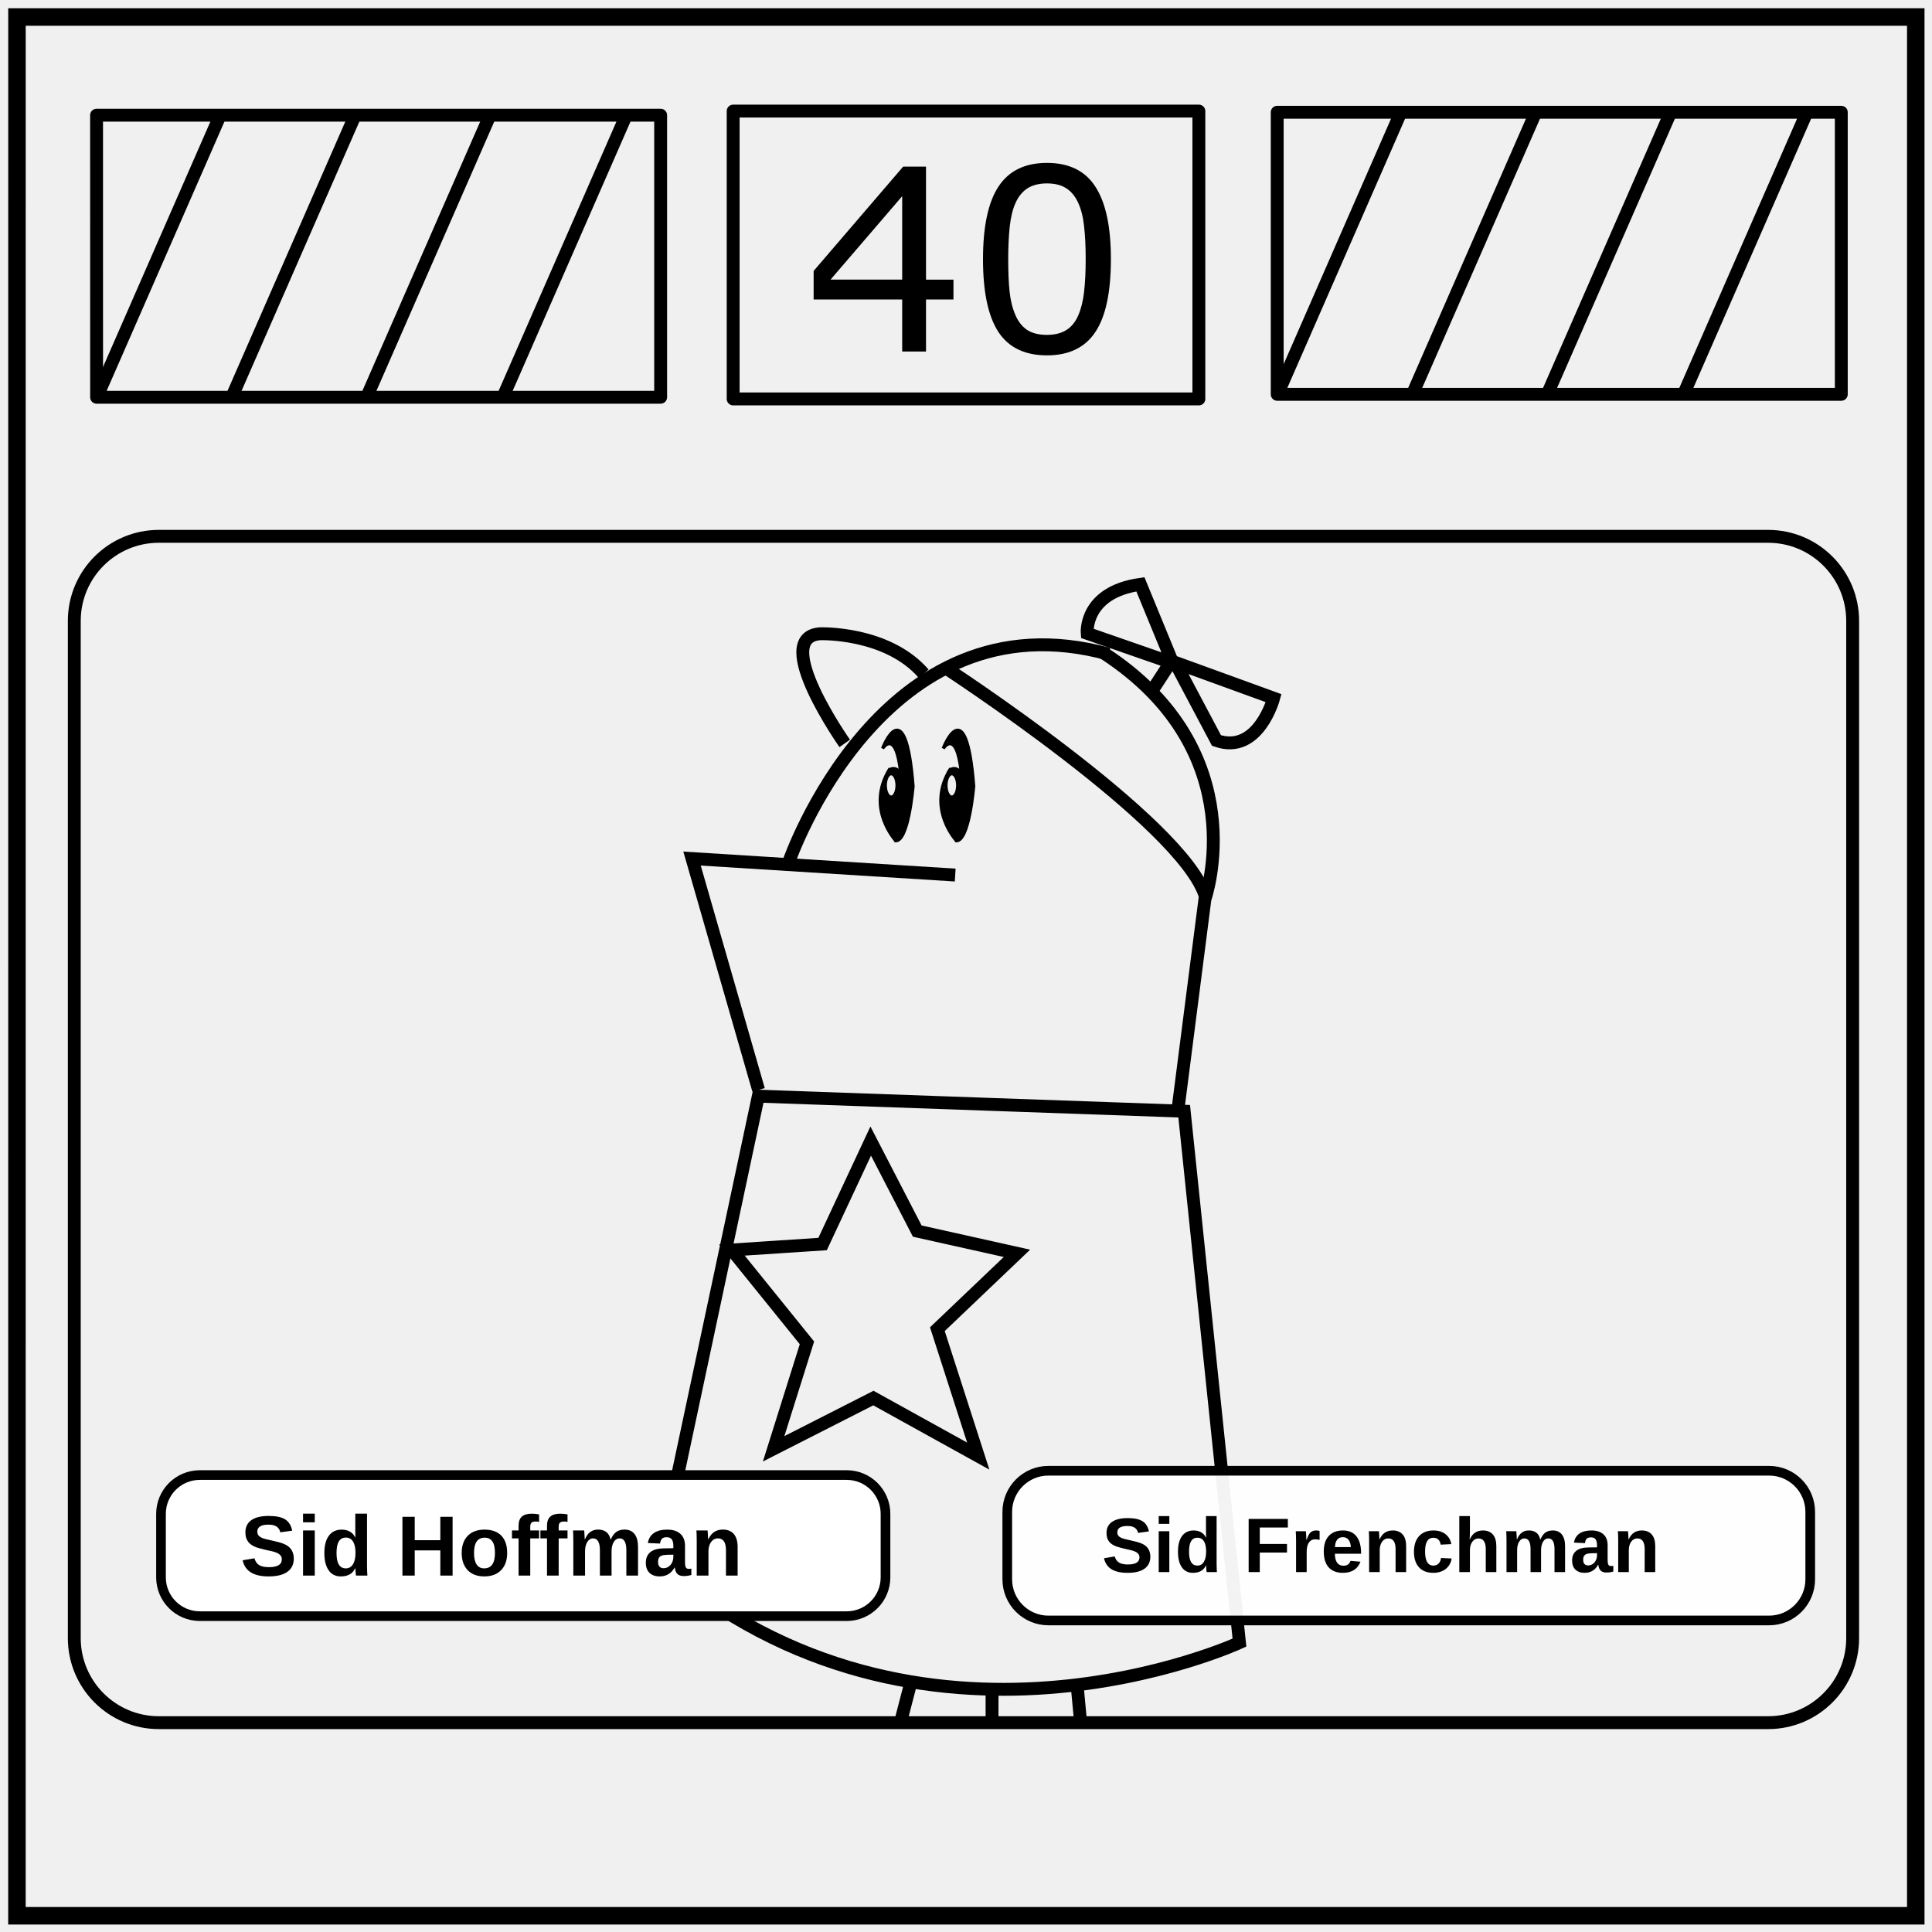
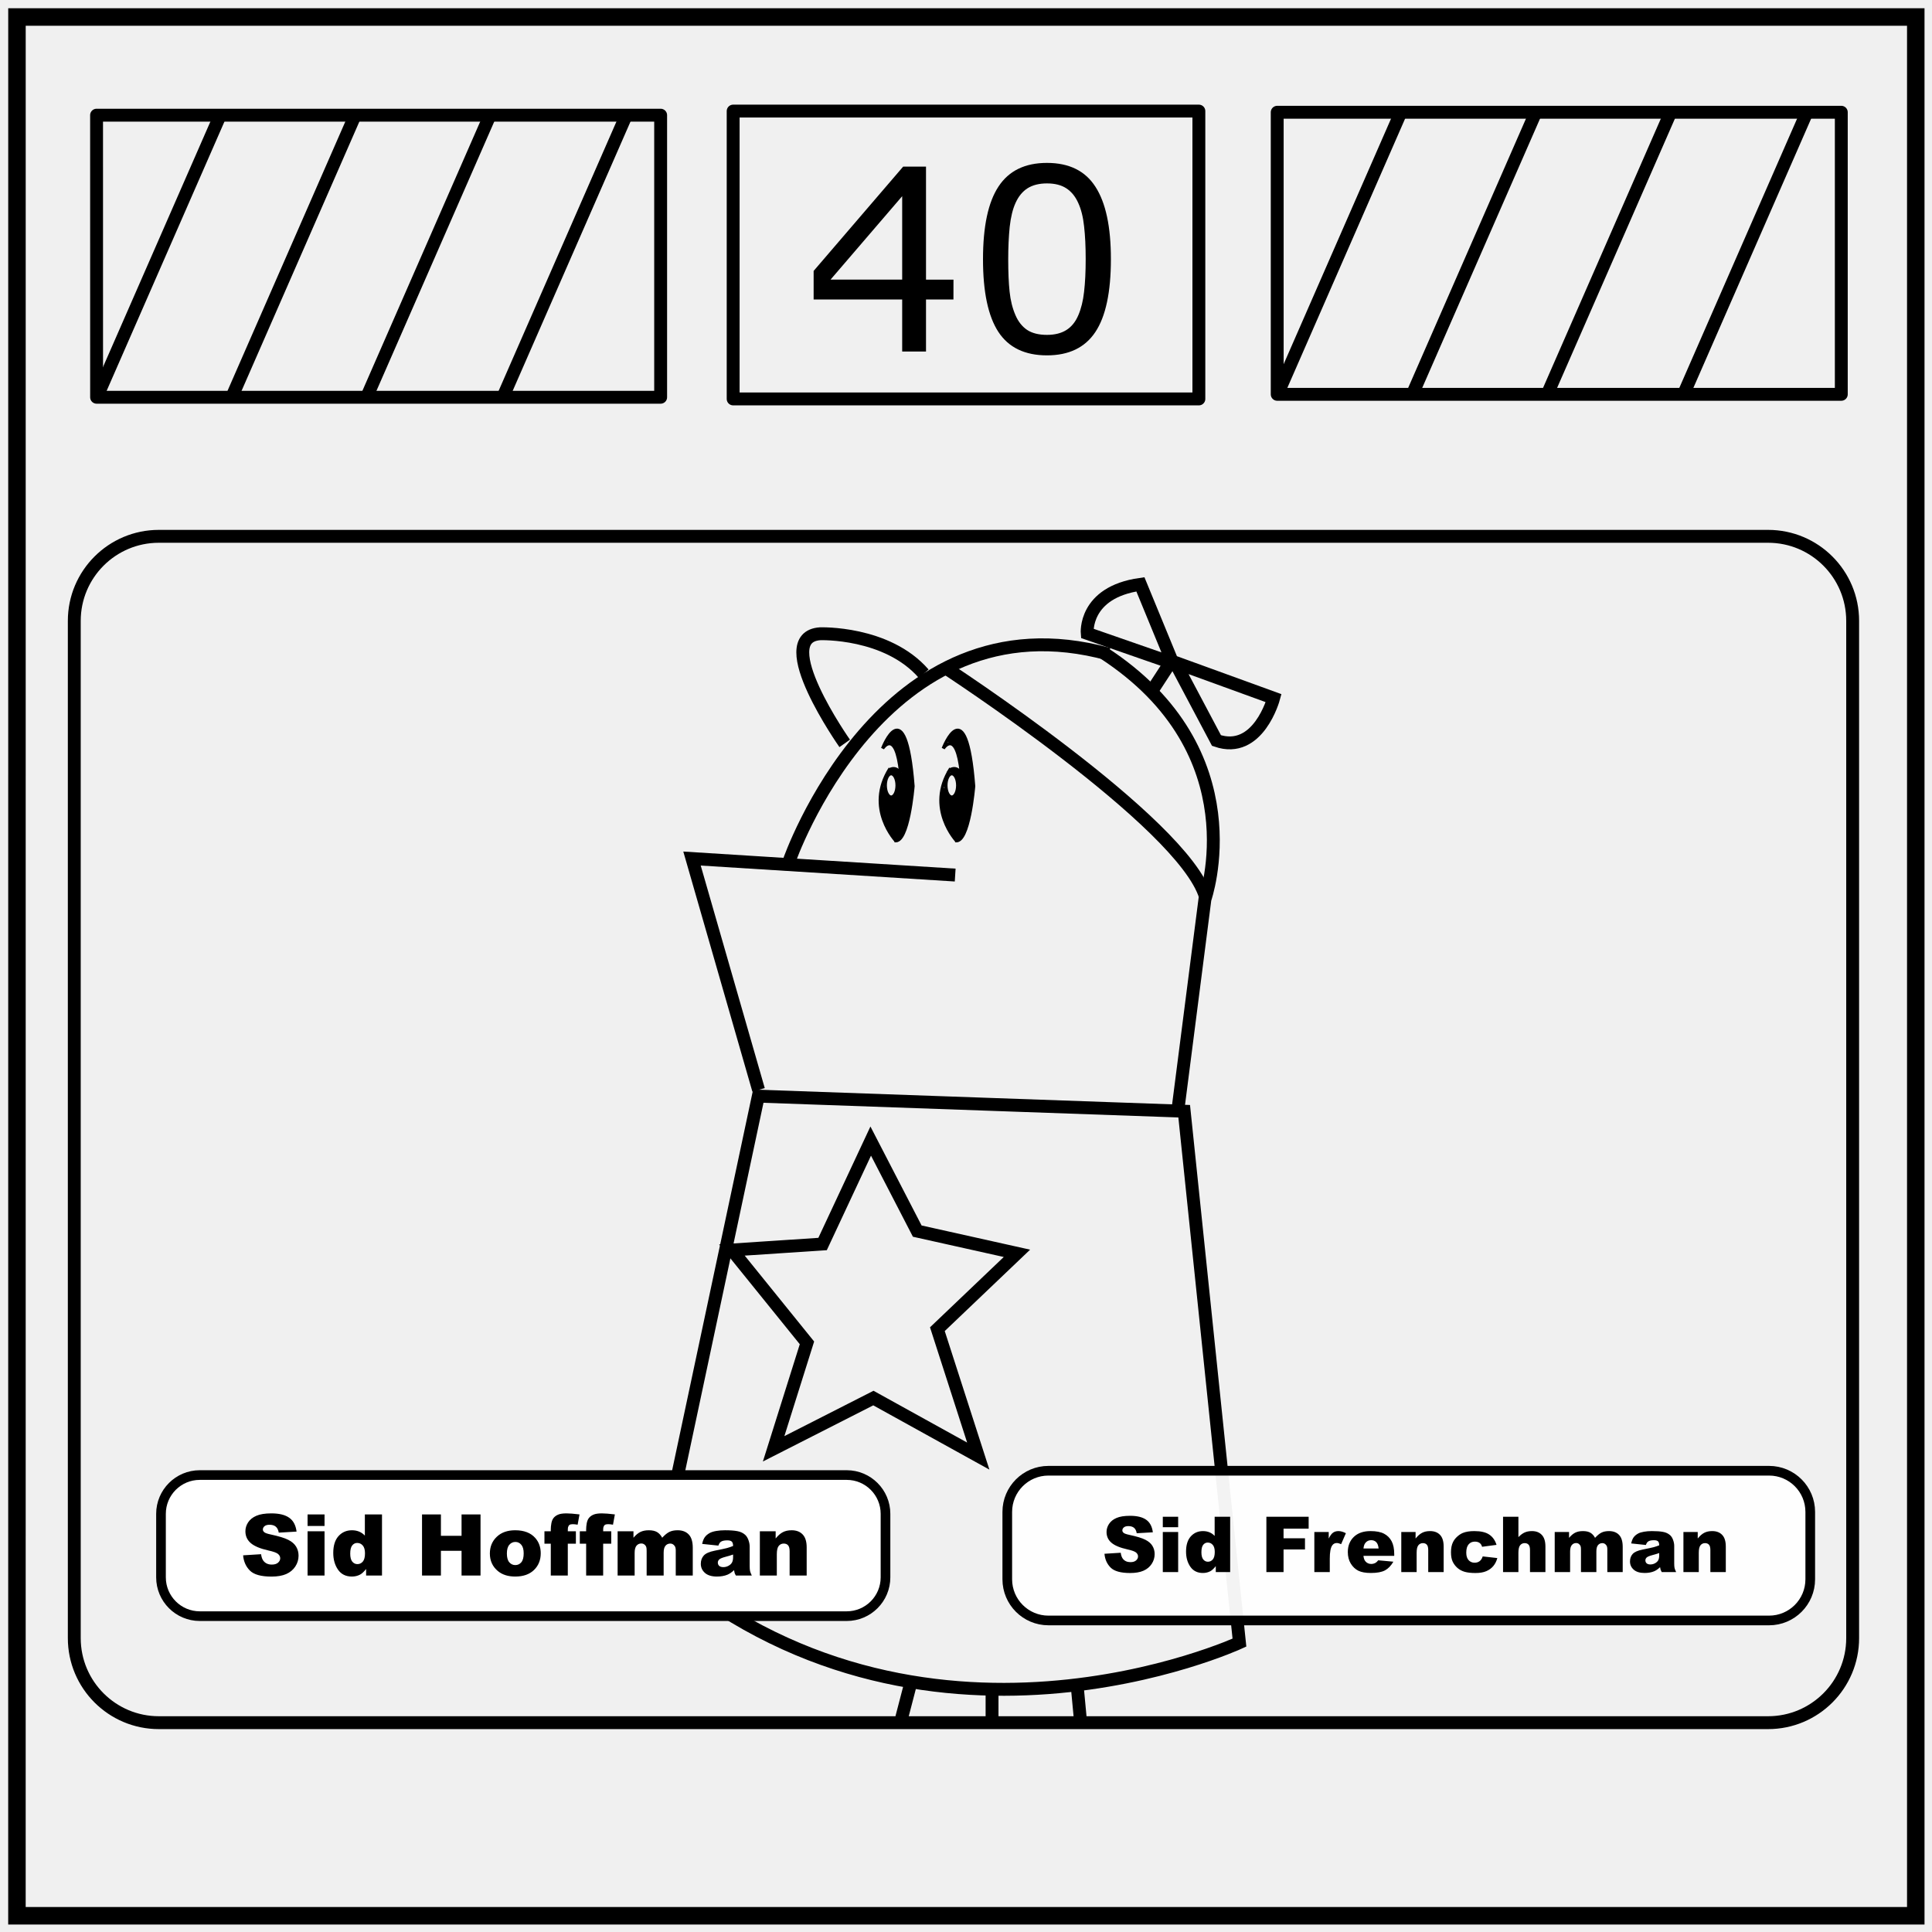
- <svg xmlns="http://www.w3.org/2000/svg" viewBox="0 0 600 600" version="1.1" id="svg63">
-   <defs id="defs67" />
-   <path fill="none" stroke="#000" stroke-width="5.43" d="M5.27 5.28h589.69v589.68H5.26z" id="path39" />
-   <path fill="none" stroke="#000" stroke-linejoin="round" stroke-width="4" d="M396.65 34.86h175.18v87.6H396.65z" id="path45" />
-   <g style="line-height:1.25;-inkscape-font-specification:'Special Elite';text-align:center" text-anchor="middle" word-spacing="0" id="g49">
-     <path d="M296.1 93.01h-8.52v16.16h-7.4V93.01h-27.5v-8.87l27.8-32.39h7.1v35.1h8.53zm-15.92-6.17V60.93l-22.25 25.91zm64.82-6.4q0 15.47-4.86 22.72-4.82 7.2-15 7.2-10.33 0-15.11-7.32-4.75-7.33-4.75-22.52 0-15.31 4.82-22.6 4.82-7.33 15.04-7.33 10.34 0 15.08 7.45 4.78 7.4 4.78 22.4zm-10.14 17.51q1.35-3.12 1.81-7.33.5-4.24.5-10.18 0-5.86-.5-10.18-.46-4.32-1.85-7.32-1.35-2.97-3.7-4.48-2.31-1.5-5.98-1.5-3.62 0-6.01 1.5-2.36 1.5-3.74 4.55-1.31 2.86-1.82 7.44-.46 4.6-.46 10.07 0 6.02.43 10.06.42 4.05 1.8 7.25 1.28 3.01 3.6 4.6 2.35 1.57 6.2 1.57 3.63 0 6.02-1.5 2.39-1.5 3.7-4.55z" style="-inkscape-font-specification:sans-serif" stroke-width="4.23" aria-label="40" font-family="sans-serif" font-size="78.98" font-weight="400" letter-spacing="0" id="path47" />
+ <svg xmlns="http://www.w3.org/2000/svg" viewBox="0 0 600 600">
+   <path fill="none" stroke="#000" stroke-width="5.43" d="M5.27 5.28h589.69v589.68H5.26z" />
+   <path fill="none" stroke="#000" stroke-linejoin="round" stroke-width="4" d="M396.65 34.86h175.18v87.6H396.65z" />
+   <path d="M296.1 93.01h-8.52v16.16h-7.4V93.01h-27.5v-8.87l27.8-32.39h7.1v35.1h8.53zm-15.92-6.17V60.93l-22.25 25.91zm64.82-6.4q0 15.47-4.86 22.72-4.82 7.2-15 7.2-10.33 0-15.11-7.32-4.75-7.33-4.75-22.52 0-15.31 4.82-22.6 4.82-7.33 15.04-7.33 10.34 0 15.08 7.45 4.78 7.4 4.78 22.4zm-10.14 17.51q1.35-3.12 1.81-7.33.5-4.24.5-10.18 0-5.86-.5-10.18-.46-4.32-1.85-7.32-1.35-2.97-3.7-4.48-2.31-1.5-5.98-1.5-3.62 0-6.01 1.5-2.36 1.5-3.74 4.55-1.31 2.86-1.82 7.44-.46 4.6-.46 10.07 0 6.02.43 10.06.42 4.05 1.8 7.25 1.28 3.01 3.6 4.6 2.35 1.57 6.2 1.57 3.63 0 6.02-1.5 2.39-1.5 3.7-4.55z" aria-label="40" style="-inkscape-font-specification:sans-serif" />
+   <path fill="none" stroke="#000" stroke-linecap="round" stroke-linejoin="round" stroke-width="4" d="m396.8 122.31 38.19-87.3m3.7 87.3 38.2-87.3m3.69 87.3 38.2-87.3m-291.09-.51h144.63v89.39H227.69zm295.21 87.81 38.19-87.3" />
+   <path fill="none" stroke="#000" stroke-linejoin="round" stroke-width="4" d="M29.99 35.77h175.18v87.6H30z" />
+   <path fill="none" stroke="#000" stroke-linecap="round" stroke-linejoin="round" stroke-width="4" d="m30.13 123.22 38.2-87.3m3.7 87.3 38.2-87.3m3.69 87.3 38.2-87.3m4.11 87.3 38.2-87.3" />
+   <rect width="552.29" height="368.43" x="23.07" y="166.56" fill="none" stroke="#000" stroke-width="4" ry="26.26" />
+   <path fill="none" stroke="#000" stroke-width="4" d="m204.7 485.22 30.8-144.8 132.26 4.68 17.16 165.03s-98.62 45.61-180.23-24.91z" />
+   <path fill="none" stroke="#000" stroke-width="4" d="m227.3 388.2 28.16-1.86 14.95-31.97 14.45 27.96 30.96 6.9-24.71 23.56 12.7 39.41-32.57-18.02-30.98 15.76 10.35-32.9zm8.28-49.73-20.67-71.84 81.73 5.13m-51.6-4.23s28.82-83.72 99.24-64.38" />
+   <path fill="none" stroke="#000" stroke-width="4" d="M342.65 202.72c47.62 30.92 31.55 76.55 31.55 76.55l-8.28 64.5m-103.59-112.9s-23.23-33-7.63-34.05c0 0 20.74-.74 32.17 12.41" />
+   <path fill="none" stroke="#000" stroke-width="4" d="m357.9 214.31 5.61-8.61-25.87-9s-1.16-12.75 16.52-15.23l9.83 23.89 31.55 11.46s-4.74 17.65-17.75 13.16l-12.76-24.07M282.9 522.44l-2.88 11.06m28.07-10.67v11.75m26.38-11.65 1.09 11.58" />
+   <path fill="none" stroke="#000" d="M279.7 239.94c-1.5-13.95-5.6-7.5-5.6-7.5s7.08-18.63 9.45 11.7c0 0-1.45 17.86-5.68 16.93" />
+   <path fill="none" stroke="#000" d="M278.35 261.27s-9.77-10.22-1.94-22.61" />
+   <path fill="none" stroke="#000" d="M279.87 240.62s-1.16-2.83-3.5-1.62" />
+   <ellipse cx="276.76" cy="243.91" fill="none" stroke="#000" rx="1.83" ry="3.63" />
+   <path fill="none" stroke="#000" d="M298.54 239.94c-1.5-13.95-5.61-7.5-5.61-7.5s7.09-18.63 9.45 11.7c0 0-1.44 17.86-5.68 16.93" />
+   <path fill="none" stroke="#000" d="M297.19 261.27s-9.77-10.22-1.95-22.61" />
+   <path fill="none" stroke="#000" d="M298.7 240.62s-1.16-2.83-3.5-1.62" />
+   <ellipse cx="295.59" cy="243.91" fill="none" stroke="#000" rx="1.83" ry="3.63" />
+   <path fill="none" stroke="#000" stroke-width="4" d="M293.05 207.02s74.34 48.31 81.3 71.41" />
+   <path stroke="#000" stroke-width=".75" d="M277.45 259.06c-2.3-3.46-3.23-6.2-3.36-9.87-.04-1.34 0-2.82.08-3.28l.16-.85.32.94c.82 2.43 2.83 2.84 3.92.8.37-.7.43-1.07.43-2.86 0-1.78-.06-2.17-.42-2.85-.49-.91-1.06-1.37-1.73-1.37-.38 0-.42-.05-.2-.19.16-.1.56-.18.88-.18.47 0 .74.16 1.27.77.6.71.7.77 1.12.58.52-.24.52-.36-.1-3.93-.71-4.22-1.96-6.43-3.62-6.43-.49 0-.49 0-.17-.51 1.09-1.73 2.15-2.62 2.86-2.4 1.44.46 2.93 5.6 3.66 12.66l.37 3.47c.08.71-.51 5.51-1.04 8.35-.77 4.17-2.06 7.66-3.06 8.32-.4.26-.45.21-1.37-1.17zm18.73-.12c-2.41-3.61-3.58-7.56-3.33-11.25.12-1.75.44-3.31.48-2.35.03.73.66 1.96 1.23 2.4 1.67 1.32 3.38-.62 3.38-3.8 0-2.34-.74-3.82-2.09-4.2l-.54-.16.54-.15c.76-.2 1.46.1 1.9.8.3.5.46.6.84.5.26-.06.5-.14.55-.18.14-.14-.52-4.42-.9-5.88-.7-2.65-1.92-4.33-3.14-4.33-.25 0-.44-.05-.44-.1 0-.07.3-.56.69-1.1.83-1.2 1.75-1.88 2.3-1.7 1.65.52 3.14 6.02 3.95 14.53.2 2.1.18 2.65-.18 5.41-.5 3.84-1.12 6.9-1.88 9.25-.6 1.88-1.57 3.57-2.1 3.67-.2.04-.62-.4-1.26-1.36z" />
+   <rect width="225" height="43.82" x="50" y="458.09" fill="#fff" fill-rule="evenodd" stroke="#000" stroke-width="3" ry="12.05" />
+   <rect width="249.37" height="46.5" x="312.82" y="456.75" fill="#fff" fill-opacity=".95" fill-rule="evenodd" stroke="#000" stroke-width="3" ry="12.79" />
+   <g style="-inkscape-font-specification:&quot;Arial Heavy&quot;">
+     <path d="m75.5 483.02 5.58-.35q.182 1.36.739 2.072.906 1.152 2.59 1.152 1.256 0 1.929-.582.686-.596.686-1.373 0-.738-.647-1.32-.648-.584-3.004-1.101-3.86-.868-5.504-2.305-1.657-1.438-1.657-3.665 0-1.463.841-2.758.855-1.308 2.551-2.046 1.71-.751 4.675-.751 3.639 0 5.542 1.36 1.917 1.346 2.28 4.299l-5.53.323q-.22-1.282-.932-1.864-.7-.583-1.943-.583-1.023 0-1.54.44-.519.427-.519 1.049 0 .453.428.816.414.375 1.968.7 3.846.828 5.503 1.682 1.67.842 2.422 2.098.764 1.256.764 2.81 0 1.826-1.01 3.367t-2.823 2.344q-1.813.79-4.571.79-4.843 0-6.708-1.865-1.865-1.865-2.11-4.74zm20.019-12.704h5.27v3.587h-5.27zm0 5.232h5.27V489.3h-5.27zm23.114-5.232V489.3H113.7v-2.033q-1.036 1.295-1.891 1.748-1.14.596-2.538.596-2.81 0-4.3-2.137-1.475-2.136-1.475-5.192 0-3.42 1.631-5.232 1.645-1.813 4.17-1.813 1.23 0 2.227.415 1.01.414 1.787 1.243v-6.579zm-5.283 12.07q0-1.62-.686-2.41-.687-.802-1.736-.802-.919 0-1.54.764-.622.764-.622 2.564 0 1.683.634 2.473.648.777 1.593.777 1.01 0 1.684-.79.673-.79.673-2.577zm17.715-12.07h5.865v6.643h6.41v-6.643h5.892V489.3h-5.892v-7.679h-6.41v7.679h-5.865zm21.068 12.147q0-3.147 2.124-5.18 2.123-2.046 5.736-2.046 4.13 0 6.242 2.396 1.696 1.93 1.696 4.752 0 3.173-2.11 5.206-2.099 2.02-5.815 2.02-3.315 0-5.361-1.684-2.512-2.084-2.512-5.464zm5.283-.013q0 1.839.738 2.72.751.88 1.878.88 1.14 0 1.865-.868.738-.867.738-2.784 0-1.787-.738-2.654-.739-.881-1.826-.881-1.153 0-1.904.893-.75.881-.75 2.694zm18.919-6.902h2.512v3.859h-2.512v9.893h-5.283v-9.893h-1.969v-3.86h1.969v-.62q0-.842.181-1.852.181-1.01.673-1.645.505-.647 1.399-1.036.906-.401 2.641-.401 1.386 0 4.028.323l-.583 3.186q-.945-.155-1.528-.155-.712 0-1.023.246-.31.233-.44.75-.065.286-.065 1.205zm10.981 0h2.512v3.859h-2.512v9.893h-5.283v-9.893h-1.969v-3.86h1.969v-.62q0-.842.18-1.852.182-1.01.674-1.645.505-.647 1.399-1.036.906-.401 2.641-.401 1.386 0 4.028.323l-.583 3.186q-.945-.155-1.528-.155-.712 0-1.023.246-.31.233-.44.75-.065.286-.065 1.205zm4.494 0h4.92v2.007q1.062-1.256 2.137-1.787 1.087-.53 2.615-.53 1.645 0 2.603.582.958.583 1.567 1.735 1.243-1.347 2.266-1.826 1.023-.492 2.525-.492 2.215 0 3.458 1.321 1.243 1.308 1.243 4.105v8.637h-5.284v-7.834q0-.933-.362-1.386-.531-.712-1.32-.712-.933 0-1.503.673-.57.674-.57 2.163v7.096h-5.283v-7.575q0-.907-.104-1.23-.168-.518-.582-.83-.415-.323-.972-.323-.906 0-1.489.686-.582.687-.582 2.254v7.018h-5.284zm31.285 4.454-5.038-.53q.285-1.321.816-2.072.544-.764 1.554-1.321.725-.402 1.994-.622 1.27-.22 2.745-.22 2.37 0 3.808.272 1.437.259 2.395 1.1.674.583 1.062 1.658.388 1.062.388 2.033v6.073q0 .972.117 1.528.13.544.544 1.399h-4.947q-.298-.53-.388-.803-.09-.285-.182-.88-1.035.997-2.058 1.424-1.399.57-3.25.57-2.461 0-3.743-1.14-1.269-1.14-1.269-2.81 0-1.567.92-2.577.919-1.01 3.392-1.502 2.965-.595 3.846-.828.88-.247 1.865-.635 0-.971-.402-1.36-.401-.388-1.411-.388-1.295 0-1.943.414-.505.324-.815 1.217zm4.57 2.772q-1.087.388-2.265.686-1.606.427-2.033.842-.44.427-.44.97 0 .622.427 1.024.44.388 1.282.388.88 0 1.631-.427.764-.427 1.075-1.036.324-.622.324-1.606zm8.315-7.226h4.907v2.24q1.1-1.372 2.227-1.955 1.127-.596 2.745-.596 2.189 0 3.419 1.308 1.243 1.295 1.243 4.014v8.741h-5.296v-7.562q0-1.295-.48-1.826-.478-.544-1.346-.544-.958 0-1.554.725-.596.725-.596 2.603v6.604h-5.27z" aria-label="Sid Hoffman" font-family="Arial" font-size="26.52" font-weight="900" style="-inkscape-font-specification:&quot;Arial Black, Bold&quot;" />
  </g>
-   <path fill="none" stroke="#000" stroke-linecap="round" stroke-linejoin="round" stroke-width="4" d="m396.8 122.31 38.19-87.3m3.7 87.3 38.2-87.3m3.69 87.3 38.2-87.3m-291.09-.51h144.63v89.39H227.69zm295.21 87.81 38.19-87.3" id="path51" />
-   <path fill="none" stroke="#000" stroke-linejoin="round" stroke-width="4" d="M29.99 35.77h175.18v87.6H30z" id="path53" />
-   <path fill="none" stroke="#000" stroke-linecap="round" stroke-linejoin="round" stroke-width="4" d="m30.13 123.22 38.2-87.3m3.7 87.3 38.2-87.3m3.69 87.3 38.2-87.3m4.11 87.3 38.2-87.3" id="path55" />
-   <rect style="fill:none;stroke:#000000;stroke-opacity:1;stroke-width:4;stroke-dasharray:none" id="rect1" width="552.286" height="368.425" x="23.073" y="166.563" ry="26.258" />
-   <path style="fill:none;stroke:#000000;stroke-width:4;stroke-dasharray:none;stroke-opacity:1" d="m 204.694,485.218 30.811,-144.798 132.254,4.68 17.164,165.033 c 0,0 -98.62,45.608 -180.229,-24.914 z" id="path1" />
-   <path style="fill:none;stroke:#000000;stroke-width:4;stroke-dasharray:none;stroke-opacity:1" d="m 227.298,388.199 28.166,-1.856 14.945,-31.977 14.453,27.961 30.962,6.903 -24.717,23.558 12.699,39.416 -32.566,-18.025 -30.983,15.762 10.349,-32.906 z" id="path2" />
-   <path style="fill:none;stroke:#000000;stroke-width:4;stroke-dasharray:none;stroke-opacity:1" d="m 235.577,338.468 -20.662,-71.834 81.73,5.123" id="path3" />
-   <path style="fill:none;stroke:#000000;stroke-width:4;stroke-dasharray:none;stroke-opacity:1" d="m 245.035,267.527 c 0,0 28.825,-83.718 99.249,-64.38" id="path4" />
-   <path style="fill:none;stroke:#000000;stroke-width:4;stroke-dasharray:none;stroke-opacity:1" d="m 342.649,202.724 c 47.622,30.912 31.549,76.548 31.549,76.548 l -8.278,64.507" id="path5" />
-   <path style="fill:none;stroke:#000000;stroke-width:4;stroke-dasharray:none;stroke-opacity:1" d="m 262.335,230.872 c 0,0 -23.236,-32.996 -7.633,-34.051 0,0 20.735,-0.74 32.165,12.408" id="path6" />
-   <path style="fill:none;stroke:#000000;stroke-width:4;stroke-dasharray:none;stroke-opacity:1" d="m 357.909,214.313 5.604,-8.618 -25.875,-8.999 c 0,0 -1.155,-12.743 16.522,-15.23 l 9.827,23.892 31.553,11.466 c 0,0 -4.739,17.649 -17.749,13.153 l -12.76,-24.071" id="path7" />
-   <path style="fill:none;stroke:#000000;stroke-width:4;stroke-dasharray:none;stroke-opacity:1" d="m 282.894,522.439 -2.875,11.058" id="path8" />
-   <path style="fill:none;stroke:#000000;stroke-width:4;stroke-dasharray:none;stroke-opacity:1" d="m 308.089,522.825 v 11.758" id="path9" />
-   <path style="fill:none;stroke:#000000;stroke-width:4;stroke-dasharray:none;stroke-opacity:1" d="m 334.467,522.927 1.092,11.586" id="path10" />
-   <path style="fill:none;stroke:#000000;stroke-width:1;stroke-dasharray:none;stroke-opacity:1" d="m 279.705,239.938 c -1.508,-13.947 -5.608,-7.504 -5.608,-7.504 0,0 7.088,-18.627 9.454,11.715 0,0 -1.446,17.852 -5.684,16.922" id="path11" />
-   <path style="fill:none;stroke:#000000;stroke-width:1;stroke-dasharray:none;stroke-opacity:1" d="m 278.353,261.273 c 0,0 -9.77,-10.225 -1.947,-22.616" id="path12" />
-   <path style="fill:none;stroke:#000000;stroke-width:1;stroke-dasharray:none;stroke-opacity:1" d="m 279.872,240.617 c 0,0 -1.165,-2.825 -3.505,-1.621" id="path13" />
-   <ellipse style="fill:none;stroke:#000000;stroke-width:1;stroke-dasharray:none;stroke-opacity:1" id="path14" cx="276.761" cy="243.914" rx="1.83" ry="3.634" />
-   <path style="fill:none;stroke:#000000;stroke-width:1;stroke-dasharray:none;stroke-opacity:1" d="m 298.539,239.938 c -1.508,-13.947 -5.608,-7.504 -5.608,-7.504 0,0 7.088,-18.627 9.454,11.715 0,0 -1.446,17.852 -5.684,16.922" id="path15" />
-   <path style="fill:none;stroke:#000000;stroke-width:1;stroke-dasharray:none;stroke-opacity:1" d="m 297.187,261.273 c 0,0 -9.77,-10.225 -1.947,-22.616" id="path16" />
-   <path style="fill:none;stroke:#000000;stroke-width:1;stroke-dasharray:none;stroke-opacity:1" d="m 298.706,240.617 c 0,0 -1.165,-2.825 -3.505,-1.621" id="path17" />
-   <ellipse style="fill:none;stroke:#000000;stroke-width:1;stroke-dasharray:none;stroke-opacity:1" id="ellipse17" cx="295.594" cy="243.914" rx="1.83" ry="3.634" />
-   <path style="fill:none;fill-opacity:1;stroke:#000000;stroke-width:4;stroke-dasharray:none;stroke-opacity:1" d="m 293.053,207.02 c 0,0 74.341,48.311 81.305,71.413" id="path19" />
-   <path style="fill:#000000;fill-opacity:1;stroke:#000000;stroke-width:0.75;stroke-dasharray:none;stroke-opacity:1" d="m 277.452,259.061 c -2.304,-3.463 -3.234,-6.195 -3.359,-9.874 -0.046,-1.341 -0.01,-2.817 0.079,-3.281 l 0.162,-0.844 0.318,0.94 c 0.821,2.427 2.832,2.838 3.92,0.801 0.372,-0.697 0.429,-1.076 0.429,-2.866 0,-1.776 -0.058,-2.171 -0.419,-2.847 -0.488,-0.913 -1.065,-1.371 -1.732,-1.375 -0.375,-0.002 -0.415,-0.041 -0.193,-0.185 0.155,-0.1 0.549,-0.183 0.876,-0.185 0.468,-0.002 0.738,0.164 1.263,0.778 0.604,0.706 0.712,0.761 1.123,0.574 0.524,-0.239 0.521,-0.355 -0.09,-3.925 -0.723,-4.222 -1.969,-6.43 -3.627,-6.43 -0.489,0 -0.49,-0.002 -0.168,-0.516 1.083,-1.727 2.15,-2.62 2.861,-2.394 1.437,0.456 2.925,5.603 3.659,12.66 0.166,1.598 0.332,3.159 0.368,3.469 0.083,0.71 -0.516,5.509 -1.041,8.344 -0.773,4.172 -2.056,7.664 -3.058,8.32 -0.399,0.261 -0.45,0.217 -1.37,-1.165 z" id="path20" />
-   <path style="fill:#000000;fill-opacity:1;stroke:#000000;stroke-width:0.75;stroke-dasharray:none;stroke-opacity:1" d="m 296.18,258.937 c -2.413,-3.608 -3.582,-7.557 -3.331,-11.25 0.119,-1.744 0.441,-3.309 0.483,-2.344 0.031,0.728 0.661,1.956 1.232,2.405 1.662,1.307 3.373,-0.626 3.373,-3.812 0,-2.333 -0.738,-3.821 -2.085,-4.204 l -0.54,-0.154 0.542,-0.145 c 0.756,-0.202 1.452,0.092 1.894,0.802 0.307,0.493 0.463,0.584 0.845,0.496 0.258,-0.059 0.504,-0.144 0.548,-0.188 0.137,-0.137 -0.523,-4.418 -0.906,-5.876 -0.698,-2.653 -1.911,-4.326 -3.138,-4.326 -0.243,0 -0.441,-0.049 -0.441,-0.11 0,-0.06 0.311,-0.555 0.691,-1.098 0.835,-1.195 1.753,-1.875 2.298,-1.702 1.654,0.525 3.149,6.026 3.951,14.535 0.199,2.111 0.181,2.649 -0.179,5.414 -0.5,3.839 -1.121,6.902 -1.873,9.243 -0.608,1.889 -1.573,3.579 -2.102,3.68 -0.206,0.039 -0.623,-0.413 -1.262,-1.368 z" id="path21" />
-   <rect style="fill:#ffffff;fill-opacity:1;fill-rule:evenodd;stroke-width:3;stroke:#000000;stroke-opacity:1;stroke-dasharray:none" id="rect36" width="225" height="43.817" x="50" y="458.092" ry="12.05" />
-   <rect style="fill:#ffffff;fill-opacity:0.952;fill-rule:evenodd;stroke-width:3;stroke-dasharray:none;stroke:#000000;stroke-opacity:1" id="rect36-1" width="249.369" height="46.5" x="312.816" y="456.75" ry="12.787" />
-   <text xml:space="preserve" style="font-style:normal;font-variant:normal;font-weight:900;font-stretch:normal;font-size:26.517px;line-height:1.25;font-family:Arial;-inkscape-font-specification:'Arial Heavy';fill:#000000;fill-opacity:1;stroke-width:0.81" x="74.581" y="489.305" id="text46041">
-     <tspan id="tspan46039" x="74.581" y="489.305" style="font-size:26.517px;stroke-width:0.81;fill:#000000;fill-opacity:1">Sid Hoffman</tspan>
-   </text>
-   <text xml:space="preserve" style="font-style:normal;font-variant:normal;font-weight:900;font-stretch:normal;font-size:24px;line-height:1.25;font-family:Arial;-inkscape-font-specification:'Arial Heavy';fill:#000000;fill-opacity:1;stroke-width:0.746" x="342.168" y="488.223" id="text53873">
-     <tspan id="tspan53871" x="342.168" y="488.223" style="font-size:24px;stroke-width:0.746;fill:#000000;fill-opacity:1">Sid Frenchman</tspan>
-   </text>
+   <g style="-inkscape-font-specification:&quot;Arial Heavy&quot;">
+     <path d="m343.002 482.536 5.05-.316q.165 1.23.669 1.875.82 1.043 2.344 1.043 1.136 0 1.746-.527.62-.54.62-1.243 0-.668-.585-1.195-.586-.527-2.719-.996-3.492-.785-4.98-2.086-1.5-1.3-1.5-3.316 0-1.325.761-2.496.774-1.184 2.309-1.852 1.547-.68 4.23-.68 3.293 0 5.016 1.23 1.734 1.22 2.062 3.891l-5.003.293q-.2-1.16-.844-1.687-.633-.527-1.758-.527-.926 0-1.395.398-.468.387-.468.95 0 .41.386.738.375.34 1.782.632 3.48.75 4.98 1.524 1.512.761 2.192 1.898.691 1.137.691 2.543 0 1.653-.914 3.047-.914 1.395-2.555 2.121-1.64.715-4.136.715-4.383 0-6.07-1.688-1.688-1.687-1.911-4.289zm18.118-11.496h4.769v3.246h-4.77zm0 4.735h4.769v12.445h-4.77zm20.917-4.735v17.18h-4.465v-1.84q-.937 1.172-1.71 1.582-1.032.54-2.297.54-2.543 0-3.891-1.934-1.336-1.934-1.336-4.7 0-3.093 1.477-4.734 1.488-1.64 3.773-1.64 1.113 0 2.016.374.914.375 1.617 1.125v-5.953zm-4.781 10.922q0-1.465-.621-2.18-.621-.726-1.57-.726-.832 0-1.395.691-.562.692-.562 2.32 0 1.524.574 2.239.586.703 1.441.703.914 0 1.524-.715.609-.715.609-2.332zm16.031-10.922h13.125v3.692h-7.793v3h6.656v3.468h-6.656v7.02h-5.332zm14.895 4.735h4.465v2.039q.644-1.324 1.324-1.817.691-.504 1.699-.504 1.055 0 2.309.657l-1.477 3.398q-.844-.351-1.336-.351-.937 0-1.453.773-.738 1.09-.738 4.078v4.172h-4.793zm24.808 7.405h-9.562q.129 1.15.62 1.712.692.808 1.806.808.703 0 1.336-.351.386-.223.832-.785l4.699.433q-1.078 1.875-2.602 2.696-1.523.808-4.37.808-2.474 0-3.891-.691-1.418-.703-2.356-2.215-.926-1.523-.926-3.574 0-2.918 1.864-4.723 1.875-1.805 5.168-1.805 2.671 0 4.218.809 1.547.809 2.356 2.344.808 1.535.808 3.996zm-4.851-2.284q-.14-1.383-.75-1.98-.598-.598-1.582-.598-1.137 0-1.817.902-.433.562-.55 1.676zm7.043-5.121h4.441v2.027q.996-1.242 2.016-1.77 1.02-.539 2.484-.539 1.98 0 3.094 1.184 1.125 1.172 1.125 3.633v7.91h-4.793v-6.844q0-1.172-.434-1.652-.433-.492-1.218-.492-.868 0-1.407.656t-.539 2.355v5.977h-4.77zm25.288 7.582 4.536.515q-.375 1.418-1.23 2.461-.856 1.032-2.192 1.606-1.324.574-3.375.574-1.98 0-3.305-.363-1.312-.375-2.261-1.196-.95-.832-1.489-1.945-.539-1.113-.539-2.953 0-1.922.657-3.2.48-.937 1.312-1.675.832-.75 1.711-1.113 1.395-.575 3.574-.575 3.047 0 4.64 1.09 1.606 1.09 2.25 3.188l-4.487.597q-.211-.796-.774-1.195-.55-.41-1.488-.41-1.184 0-1.922.855-.727.844-.727 2.567 0 1.535.727 2.332.727.797 1.852.797.937 0 1.57-.48.644-.481.96-1.477zm6.317-12.317h4.77v6.328q.972-1.007 1.933-1.441.961-.434 2.274-.434 1.945 0 3.058 1.184 1.125 1.184 1.125 3.633v7.91h-4.793v-6.844q0-1.172-.433-1.652-.434-.492-1.219-.492-.867 0-1.406.656-.54.656-.54 2.355v5.977h-4.769zm16.043 4.735h4.453v1.816q.961-1.137 1.934-1.617.984-.48 2.367-.48 1.488 0 2.356.527.867.527 1.418 1.57 1.125-1.219 2.05-1.652.926-.446 2.285-.446 2.004 0 3.13 1.196 1.124 1.183 1.124 3.715v7.816h-4.78v-7.09q0-.844-.329-1.254-.48-.644-1.195-.644-.844 0-1.36.61-.515.608-.515 1.956v6.422h-4.782v-6.855q0-.82-.093-1.114-.153-.468-.528-.75-.375-.293-.879-.293-.82 0-1.347.621-.528.621-.528 2.04v6.351h-4.78zm28.313 4.031-4.559-.48q.258-1.196.738-1.876.493-.69 1.407-1.195.656-.363 1.804-.562 1.149-.2 2.485-.2 2.144 0 3.445.247 1.3.234 2.168.996.61.527.96 1.5.352.96.352 1.84v5.496q0 .878.106 1.382.117.493.492 1.266h-4.476q-.27-.48-.352-.727-.082-.257-.164-.796-.938.902-1.863 1.289-1.266.515-2.942.515-2.226 0-3.386-1.031-1.149-1.031-1.149-2.543 0-1.418.832-2.332.832-.914 3.07-1.36 2.684-.538 3.48-.75.798-.222 1.688-.574 0-.879-.363-1.23-.363-.352-1.277-.352-1.172 0-1.758.375-.457.293-.738 1.102zm4.136 2.508q-.984.351-2.05.62-1.454.388-1.84.763-.399.386-.399.878 0 .563.387.926.398.352 1.16.352.797 0 1.477-.387.691-.387.972-.937.293-.563.293-1.454zm7.524-6.539h4.441v2.027q.996-1.242 2.016-1.77 1.02-.539 2.484-.539 1.98 0 3.094 1.184 1.125 1.172 1.125 3.633v7.91h-4.793v-6.844q0-1.172-.434-1.652-.433-.492-1.218-.492-.868 0-1.407.656t-.539 2.355v5.977h-4.77z" aria-label="Sid Frenchman" font-family="Arial" font-size="24" font-weight="900" style="-inkscape-font-specification:&quot;Arial Black, Bold&quot;" />
+   </g>
</svg>
